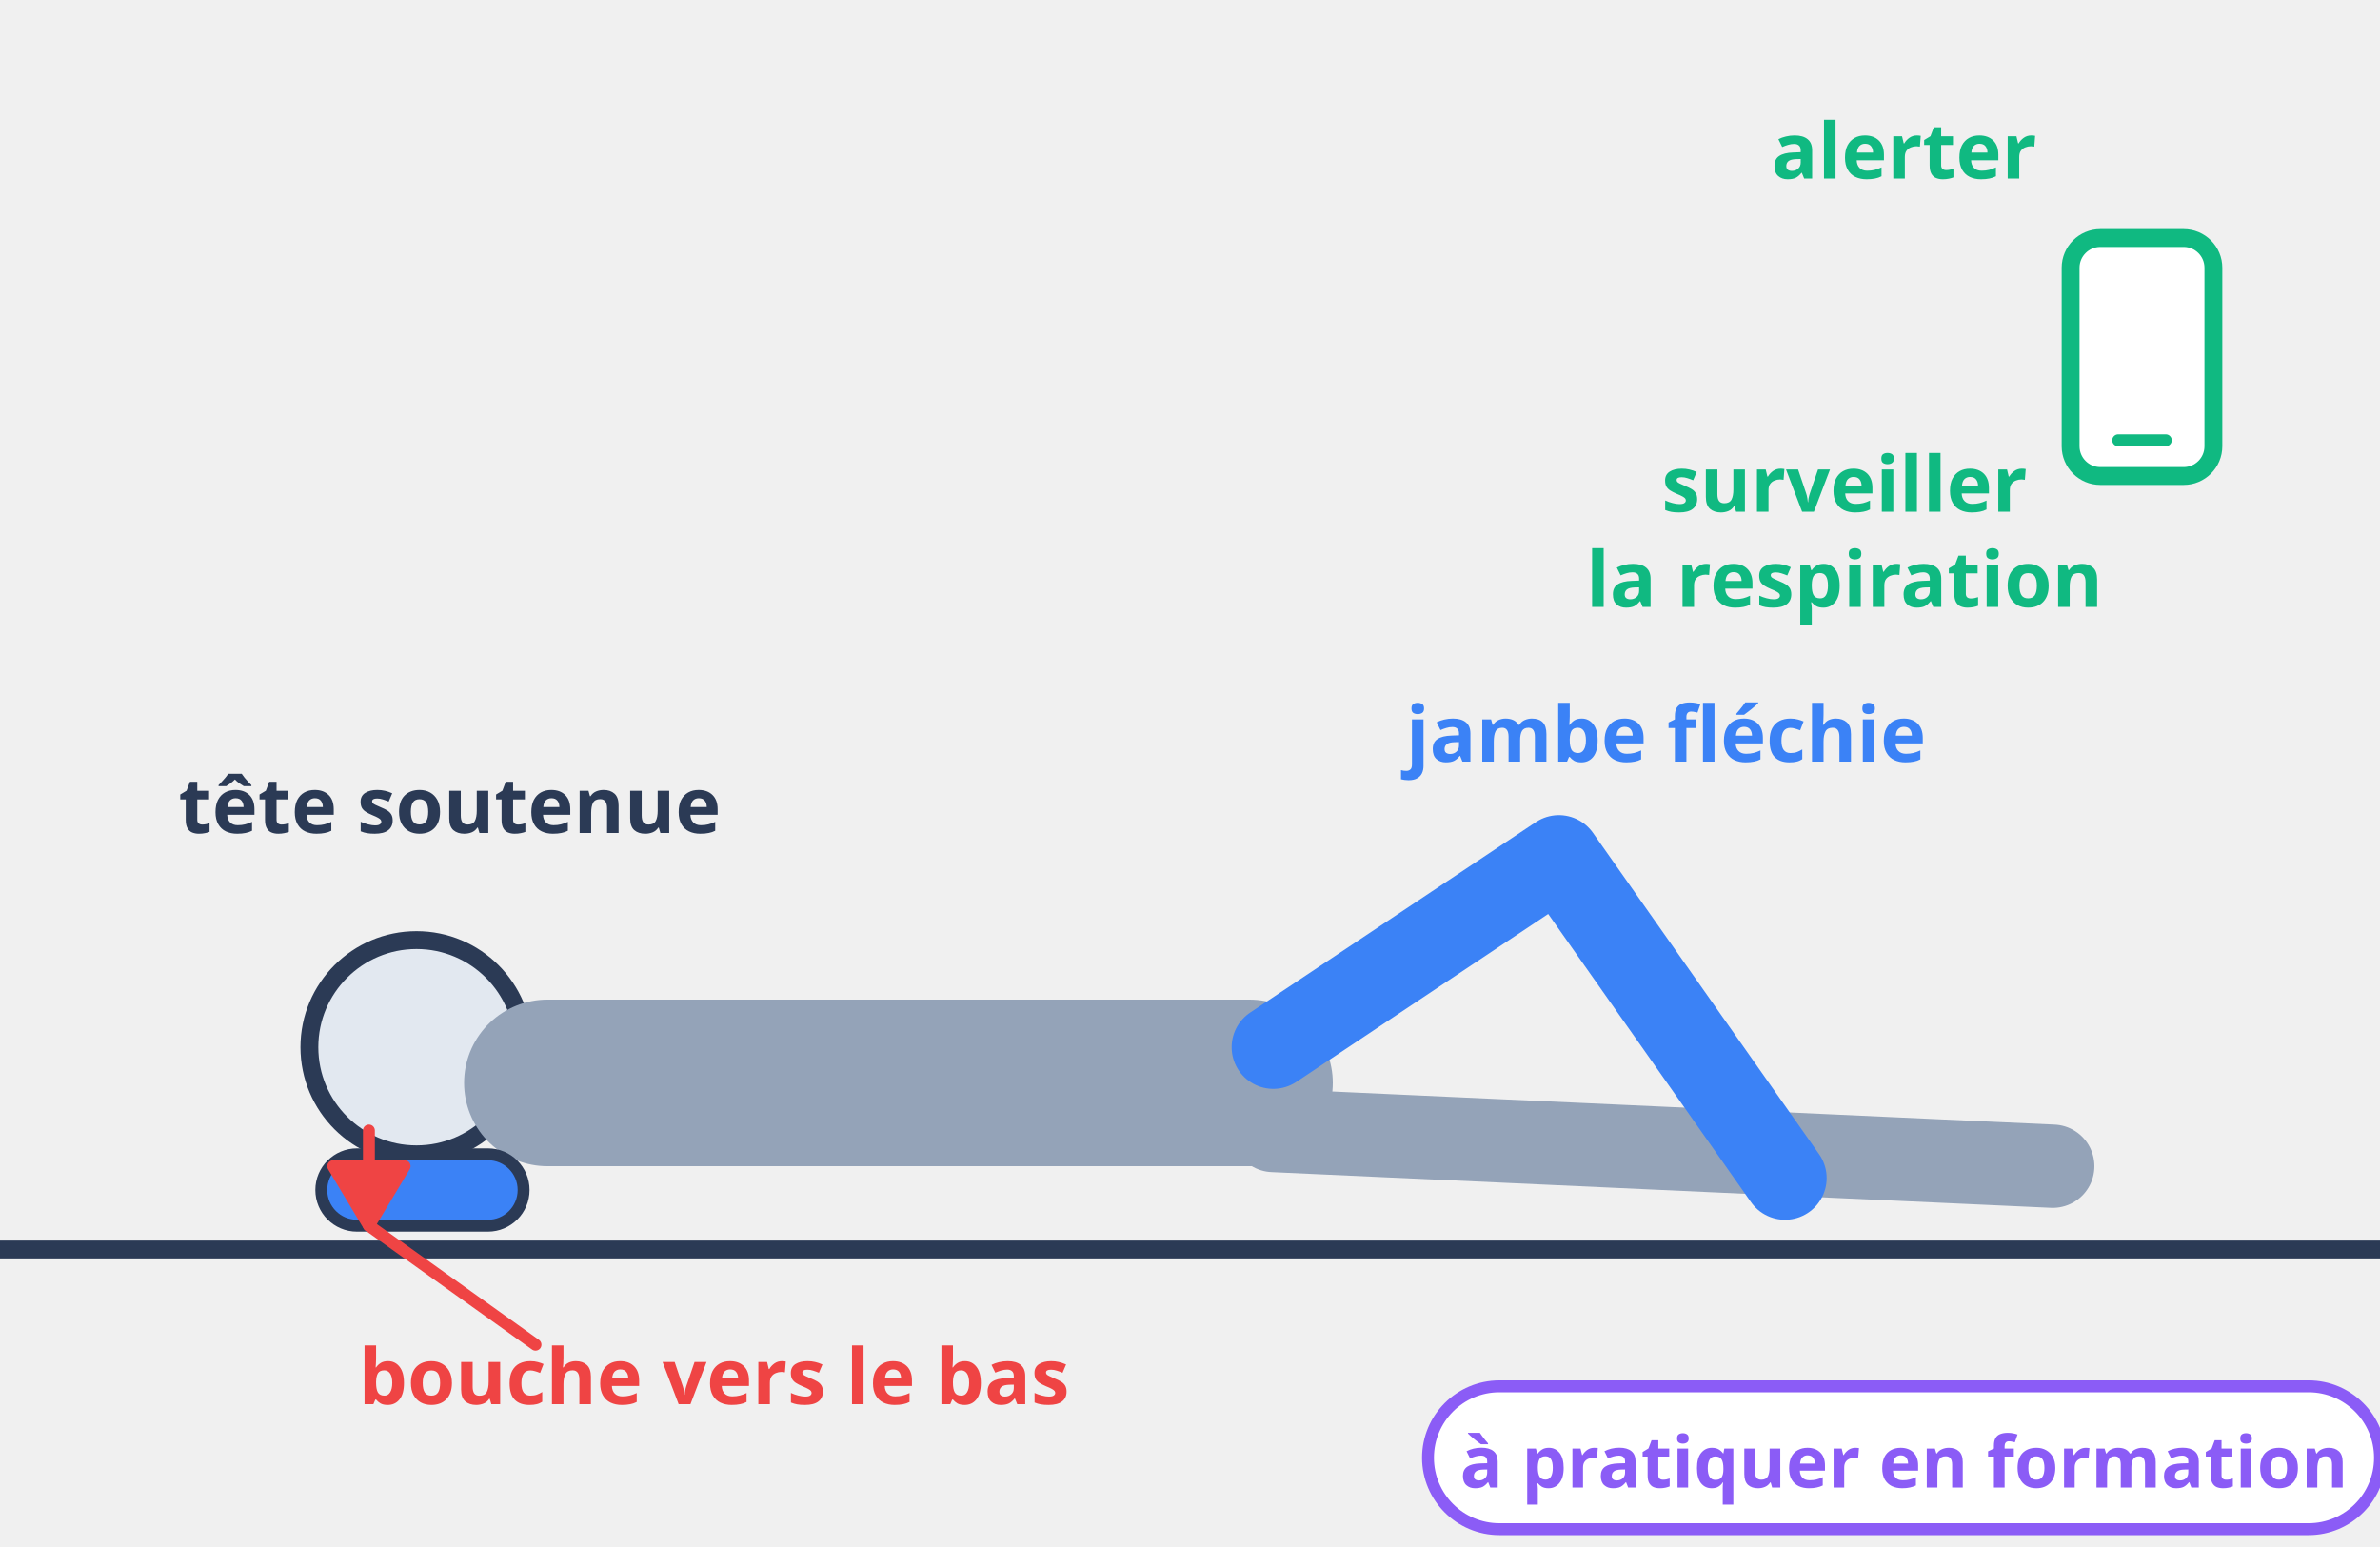
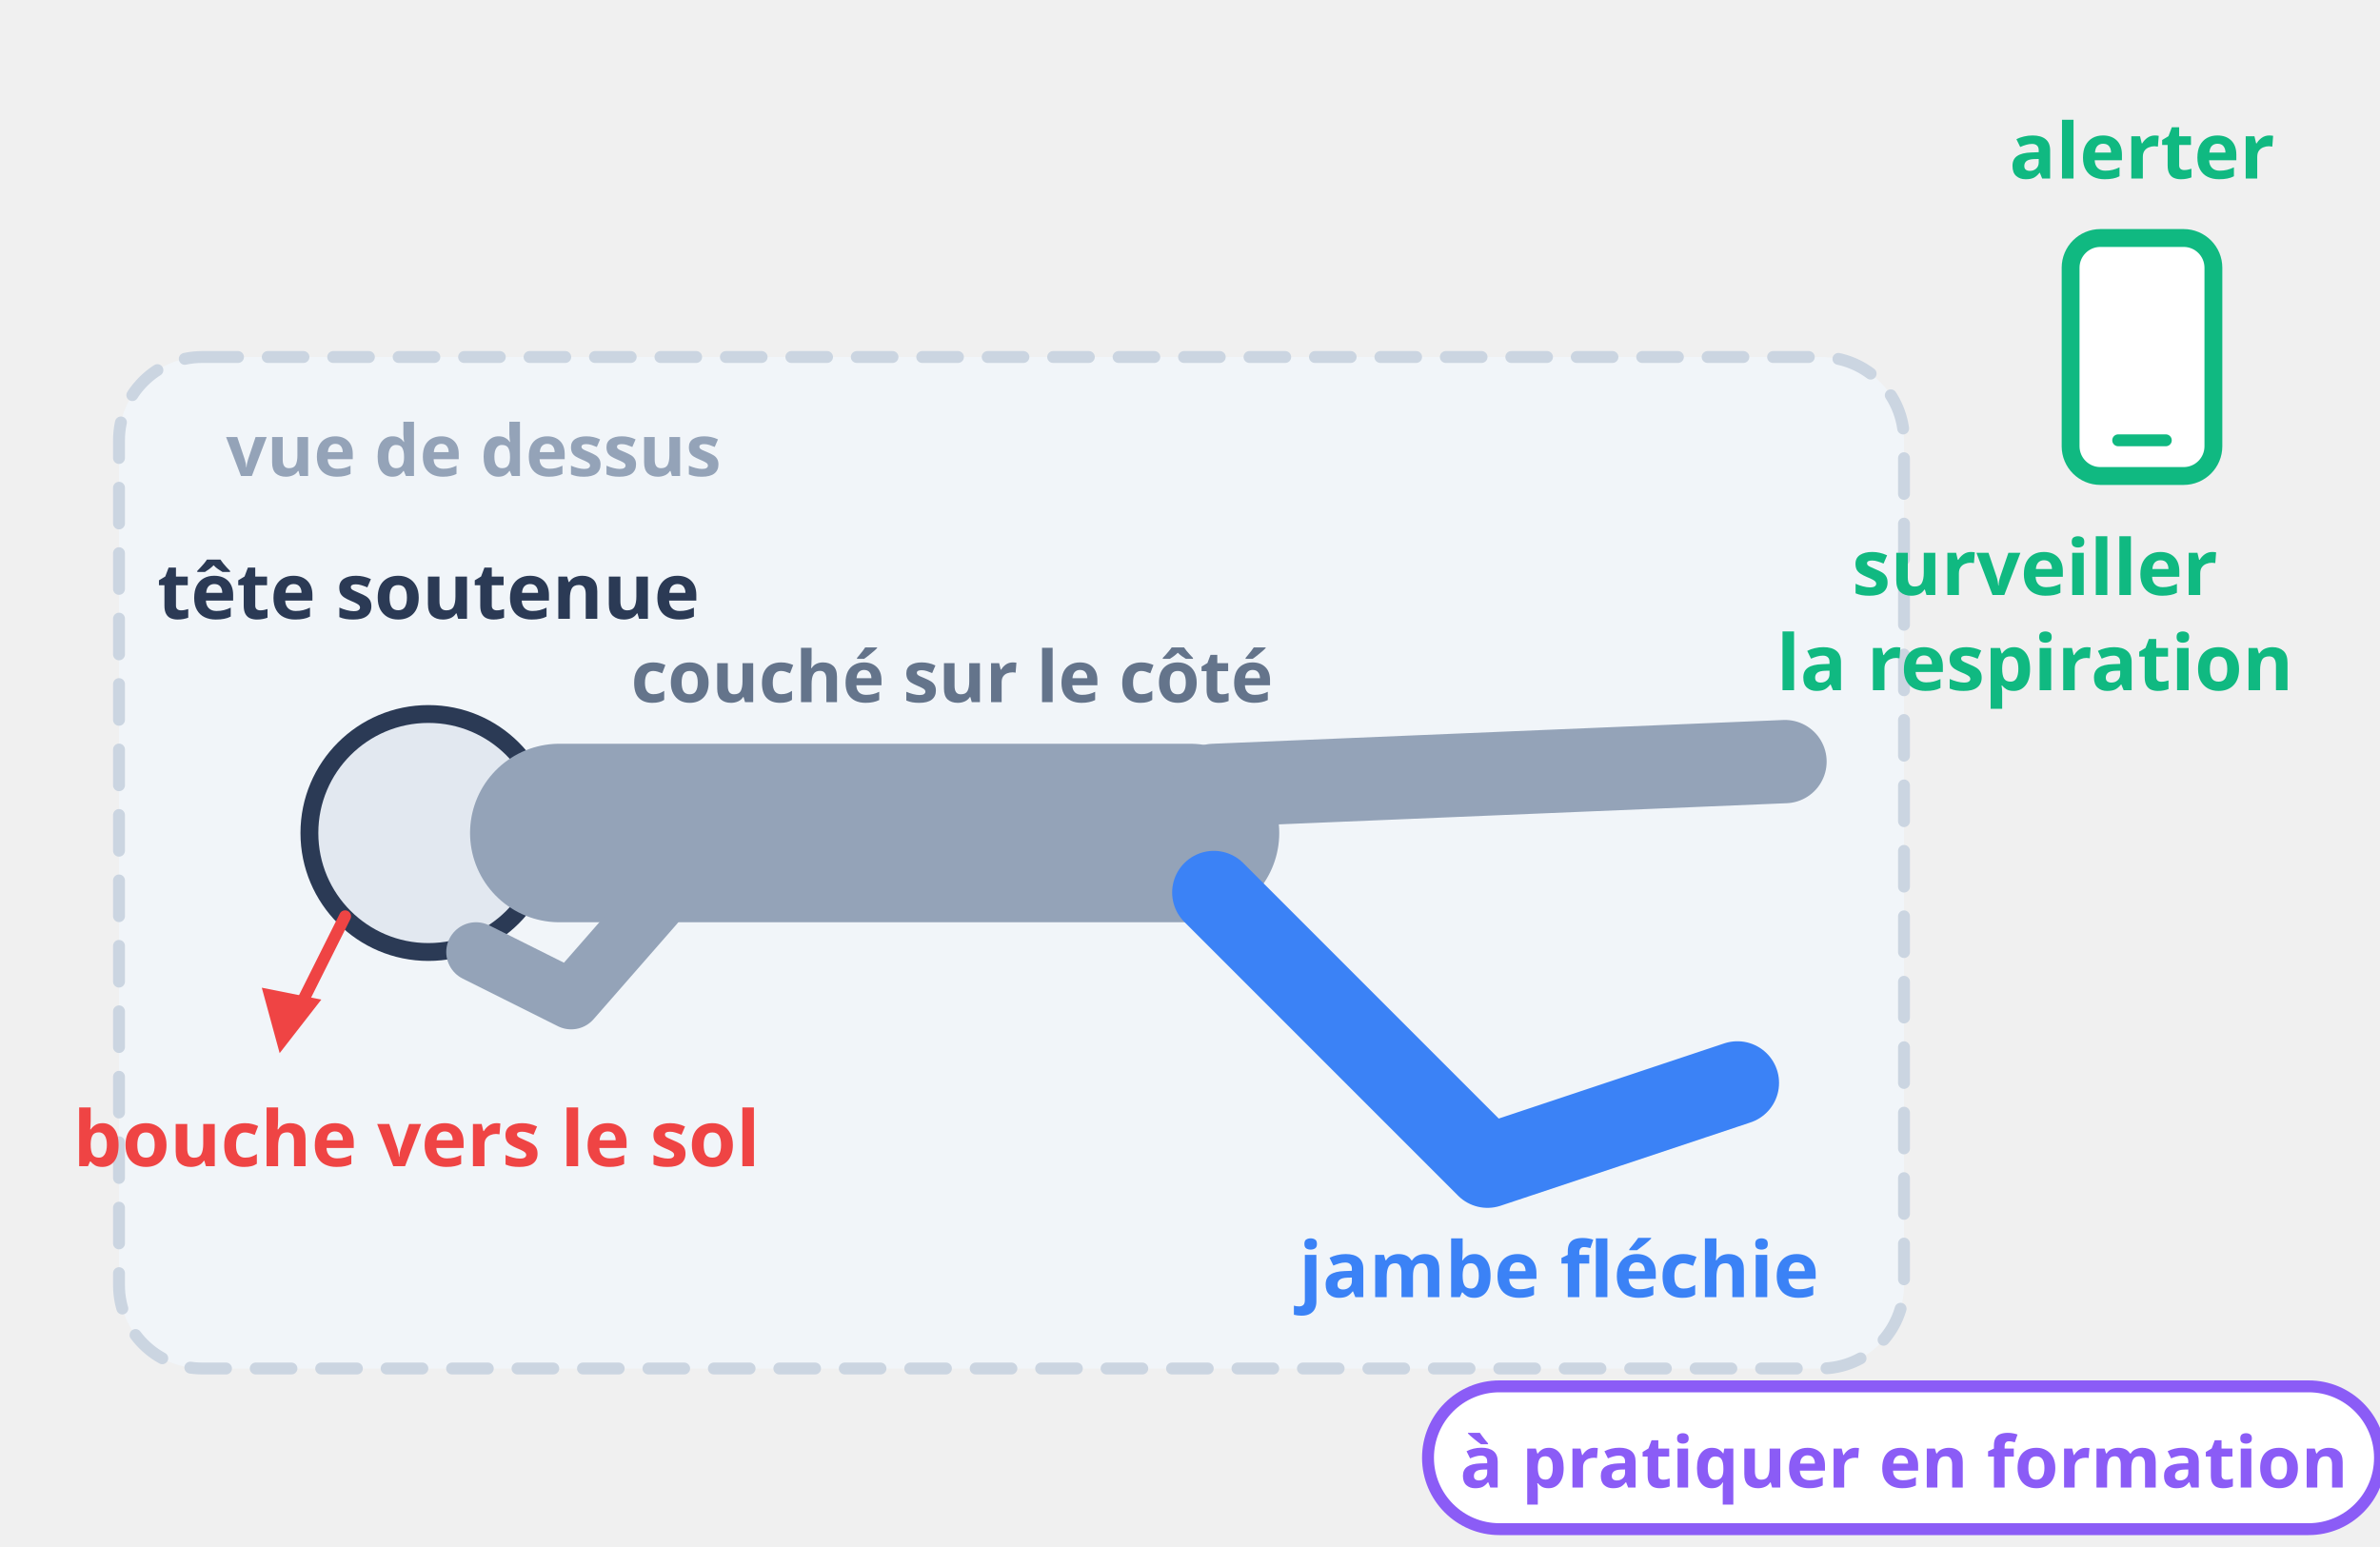
<svg xmlns="http://www.w3.org/2000/svg" viewBox="0 0 400 260" role="img">
  <style>@media (prefers-reduced-motion: reduce){*{animation:none!important}}</style>
  <g font-family="system-ui, sans-serif" font-weight="600" text-anchor="middle" stroke-linecap="round" stroke-linejoin="round">
-     <path d="M0 210H400" stroke="#2B3A55" stroke-width="3" fill="none" />
-     <circle cx="70" cy="176" r="18" fill="#E2E8F0" stroke="#2B3A55" stroke-width="3" />
-     <path d="M92 182L210 182" stroke="#94A3B8" stroke-width="28" fill="none" />
-     <path d="M214 190L345 196" stroke="#94A3B8" stroke-width="14" fill="none" />
-     <path d="M214 176L262 144L300 198" stroke="#3B82F6" stroke-width="14" fill="none" />
-     <rect x="54" y="194" width="34" height="12" rx="6" fill="#3B82F6" stroke="#2B3A55" stroke-width="2" />
-     <g>
-       <line x1="62" y1="190" x2="62.0" y2="198.0" stroke="#EF4444" stroke-width="2" />
-       <polygon points="62,206 56.0,196.0 68.0,196.0" fill="#EF4444" stroke="#EF4444" stroke-width="2" />
-     </g>
-     <text x="280" y="128" font-size="13" fill="#3B82F6">jambe fléchie</text>
-     <text x="30" y="140" font-size="13" fill="#2B3A55" text-anchor="start">tête soutenue</text>
-     <text x="120" y="236" font-size="13" fill="#EF4444">bouche vers le bas</text>
-     <path d="M62 206L90 226" stroke="#EF4444" stroke-width="2" fill="none" />
+     <rect x="20" y="60" width="300" height="170" rx="14" fill="#F1F5F9" stroke="#CBD5E1" stroke-width="2" stroke-dasharray="6 5" />
+     <text x="38" y="80" font-size="12" fill="#94A3B8" text-anchor="start">vue de dessus</text>
+     <circle cx="72" cy="140" r="20" fill="#E2E8F0" stroke="#2B3A55" stroke-width="3" />
+     <path d="M94 140L200 140" stroke="#94A3B8" stroke-width="30" fill="none" />
+     <path d="M110 152L96 168L80 160" stroke="#94A3B8" stroke-width="10" fill="none" />
+     <path d="M204 132L300 128" stroke="#94A3B8" stroke-width="14" fill="none" />
+     <path d="M204 150L250 196L292 182" stroke="#3B82F6" stroke-width="14" fill="none" />
+     <text x="262" y="218" font-size="13" fill="#3B82F6">jambe fléchie</text>
+     <text x="72" y="104" font-size="13" fill="#2B3A55">tête soutenue</text>
+     <path d="M58 154L50 170" stroke="#EF4444" stroke-width="2" fill="none" />
+     <polygon points="47,177 44,166 54,168" fill="#EF4444" />
+     <text x="70" y="196" font-size="13" fill="#EF4444">bouche vers le sol</text>
+     <text x="160" y="118" font-size="12" fill="#64748B">couché sur le côté</text>
    <rect x="348" y="40" width="24" height="40" rx="5" fill="#FFFFFF" stroke="#10B981" stroke-width="3" />
    <path d="M356 74H364" stroke="#10B981" stroke-width="2" fill="none" />
-     <text x="320" y="30" font-size="13" fill="#10B981">alerter</text>
-     <text x="310" y="86" font-size="13" fill="#10B981">surveiller</text>
-     <text x="310" y="102" font-size="13" fill="#10B981">la respiration</text>
+     <text x="360" y="30" font-size="13" fill="#10B981">alerter</text>
+     <text x="342" y="100" font-size="13" fill="#10B981">surveiller</text>
+     <text x="342" y="116" font-size="13" fill="#10B981">la respiration</text>
    <rect x="240" y="233" width="160" height="24" rx="12" fill="#FFFFFF" stroke="#8B5CF6" stroke-width="2" />
    <text x="320" y="250" font-size="12" fill="#8B5CF6">à pratiquer en formation</text>
  </g>
</svg>
